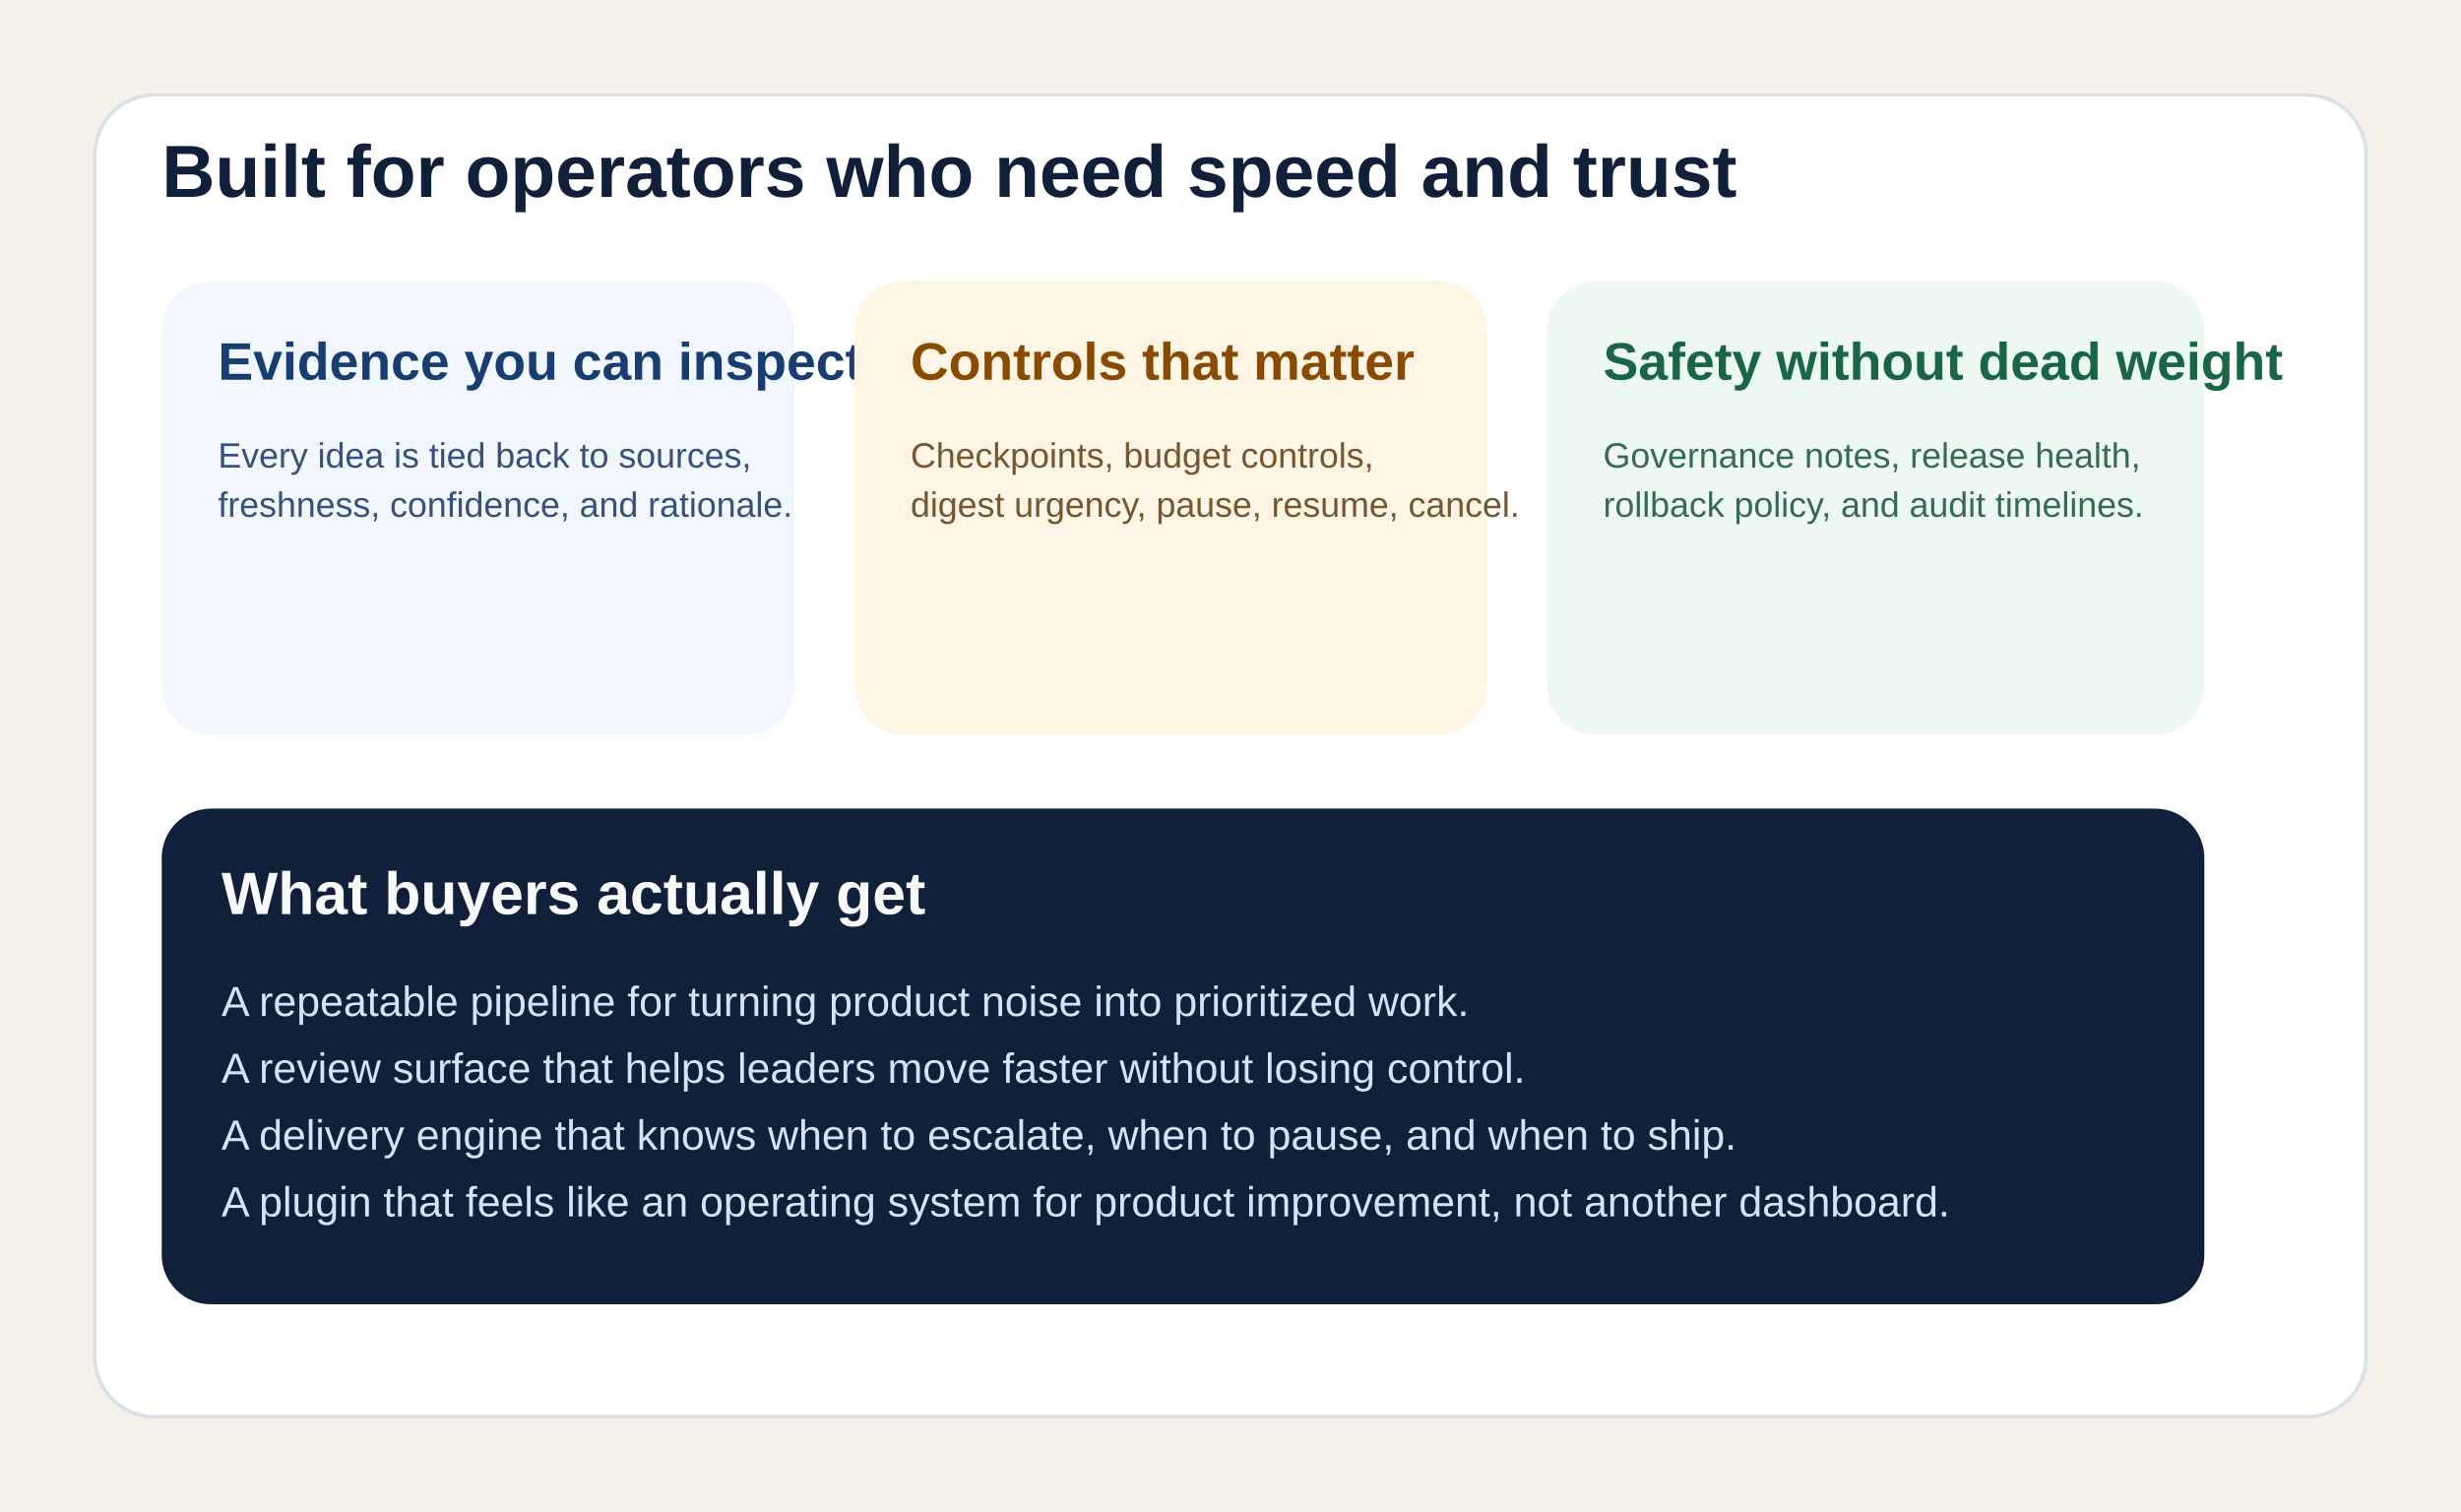
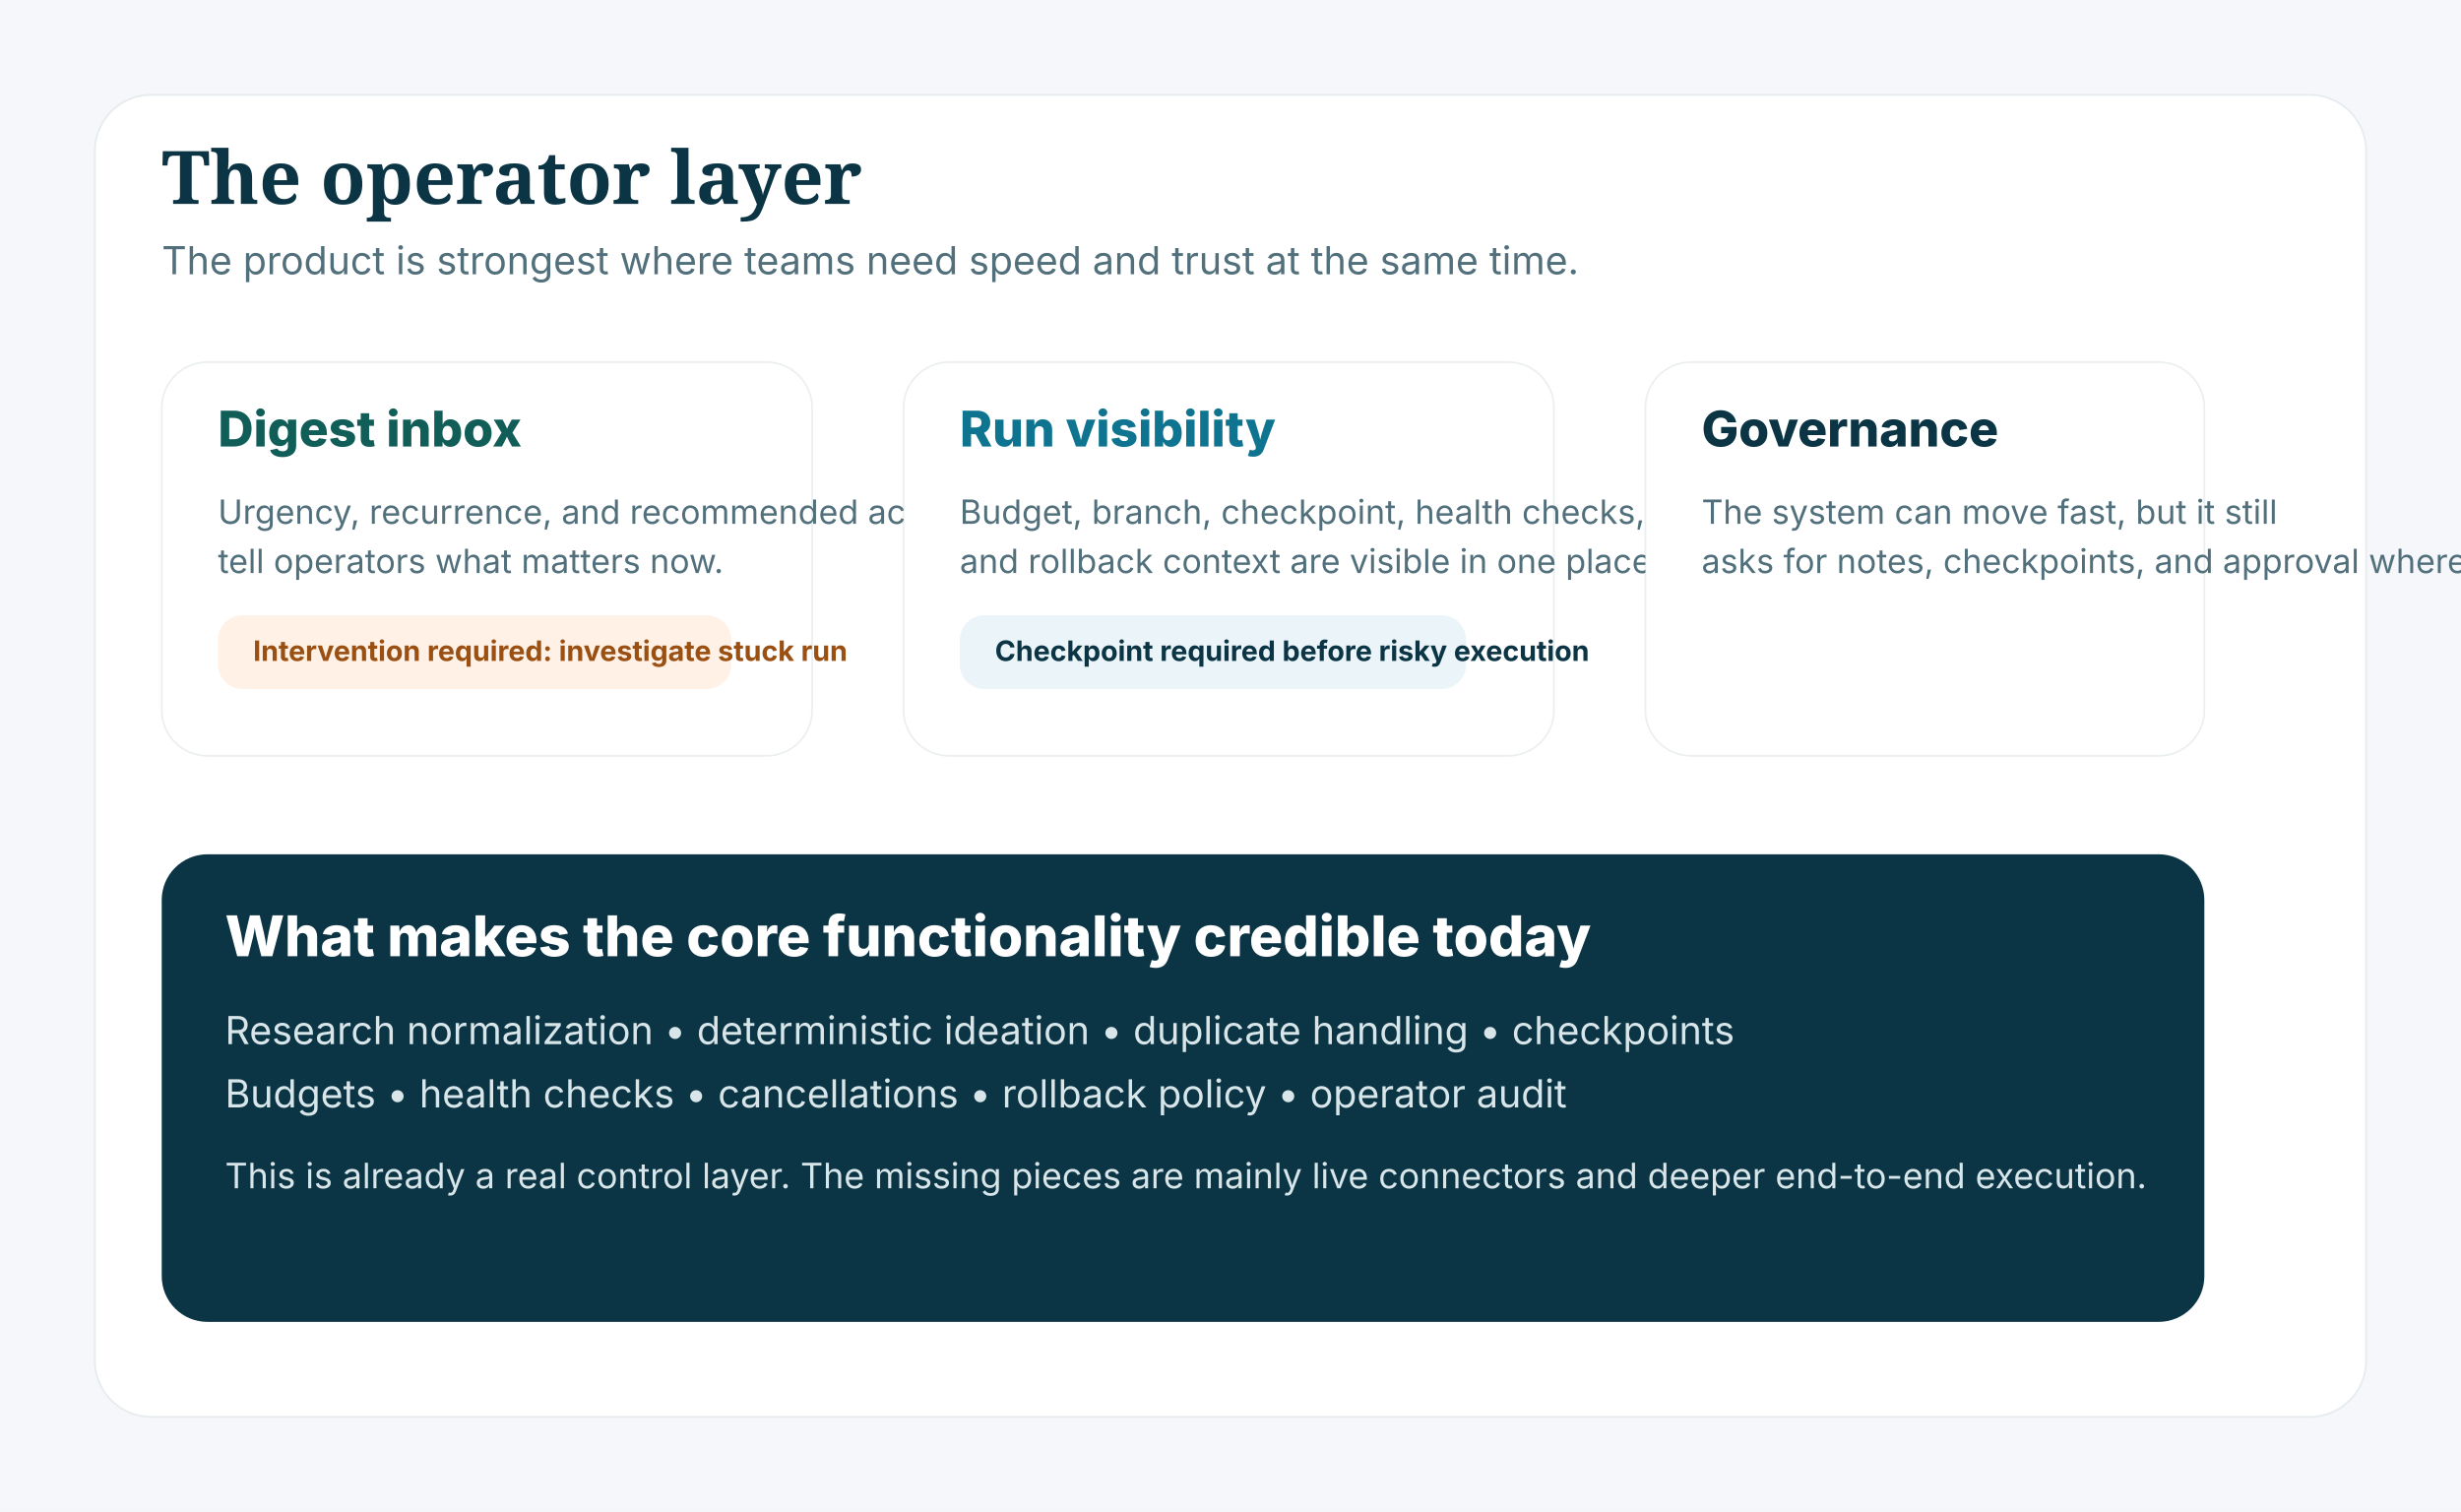
<svg xmlns="http://www.w3.org/2000/svg" width="1400" height="860" viewBox="0 0 1400 860" fill="none">
-   <rect width="1400" height="860" fill="#F5F1EA" />
-   <rect x="54" y="54" width="1292" height="752" rx="34" fill="#FFFFFF" stroke="#D8E0EA" stroke-width="2" />
-   <text x="92" y="112" font-family="Arial, Helvetica, sans-serif" font-size="42" font-weight="700" fill="#10203A">Built for operators who need speed and trust</text>
-   <rect x="92" y="160" width="360" height="258" rx="28" fill="#F2F7FF" />
-   <text x="124" y="216" font-family="Arial, Helvetica, sans-serif" font-size="30" font-weight="700" fill="#173E72">Evidence you can inspect</text>
-   <text x="124" y="266" font-family="Arial, Helvetica, sans-serif" font-size="20" fill="#35517C">Every idea is tied back to sources,</text>
-   <text x="124" y="294" font-family="Arial, Helvetica, sans-serif" font-size="20" fill="#35517C">freshness, confidence, and rationale.</text>
-   <rect x="486" y="160" width="360" height="258" rx="28" fill="#FFF5E5" />
-   <text x="518" y="216" font-family="Arial, Helvetica, sans-serif" font-size="30" font-weight="700" fill="#8A4B00">Controls that matter</text>
-   <text x="518" y="266" font-family="Arial, Helvetica, sans-serif" font-size="20" fill="#75562E">Checkpoints, budget controls,</text>
-   <text x="518" y="294" font-family="Arial, Helvetica, sans-serif" font-size="20" fill="#75562E">digest urgency, pause, resume, cancel.</text>
-   <rect x="880" y="160" width="374" height="258" rx="28" fill="#EEF8F2" />
-   <text x="912" y="216" font-family="Arial, Helvetica, sans-serif" font-size="30" font-weight="700" fill="#176744">Safety without dead weight</text>
-   <text x="912" y="266" font-family="Arial, Helvetica, sans-serif" font-size="20" fill="#356A54">Governance notes, release health,</text>
-   <text x="912" y="294" font-family="Arial, Helvetica, sans-serif" font-size="20" fill="#356A54">rollback policy, and audit timelines.</text>
-   <rect x="92" y="460" width="1162" height="282" rx="28" fill="#10203A" />
-   <text x="126" y="520" font-family="Arial, Helvetica, sans-serif" font-size="34" font-weight="700" fill="#F8FAFC">What buyers actually get</text>
-   <text x="126" y="578" font-family="Arial, Helvetica, sans-serif" font-size="24" fill="#D6E2F5">A repeatable pipeline for turning product noise into prioritized work.</text>
-   <text x="126" y="616" font-family="Arial, Helvetica, sans-serif" font-size="24" fill="#D6E2F5">A review surface that helps leaders move faster without losing control.</text>
-   <text x="126" y="654" font-family="Arial, Helvetica, sans-serif" font-size="24" fill="#D6E2F5">A delivery engine that knows when to escalate, when to pause, and when to ship.</text>
-   <text x="126" y="692" font-family="Arial, Helvetica, sans-serif" font-size="24" fill="#D6E2F5">A plugin that feels like an operating system for product improvement, not another dashboard.</text>
+   <rect width="1400" height="860" fill="#F5F7FA" />
+   <rect x="54" y="54" width="1292" height="752" rx="32" fill="#FFFFFF" stroke="rgba(11,52,68,0.08)" />
+   <text x="92" y="116" font-family="Playfair Display, Georgia, serif" font-size="42" font-weight="700" fill="#0B3444">The operator layer</text>
+   <text x="92" y="156" font-family="Inter, Arial, sans-serif" font-size="22" fill="#52707C">The product is strongest where teams need speed and trust at the same time.</text>
+   <rect x="92" y="206" width="370" height="224" rx="26" fill="#FFFFFF" stroke="rgba(11,52,68,0.08)" />
+   <text x="124" y="254" font-family="Inter, Arial, sans-serif" font-size="28" font-weight="800" fill="#115E59">Digest inbox</text>
+   <text x="124" y="298" font-family="Inter, Arial, sans-serif" font-size="19" fill="#52707C">Urgency, recurrence, and recommended actions</text>
+   <text x="124" y="326" font-family="Inter, Arial, sans-serif" font-size="19" fill="#52707C">tell operators what matters now.</text>
+   <rect x="124" y="350" width="292" height="42" rx="14" fill="#FFF1E5" />
+   <text x="144" y="376" font-family="Inter, Arial, sans-serif" font-size="16" font-weight="700" fill="#9A4F13">Intervention required: investigate stuck run</text>
+   <rect x="514" y="206" width="370" height="224" rx="26" fill="#FFFFFF" stroke="rgba(11,52,68,0.08)" />
+   <text x="546" y="254" font-family="Inter, Arial, sans-serif" font-size="28" font-weight="800" fill="#0E7490">Run visibility</text>
+   <text x="546" y="298" font-family="Inter, Arial, sans-serif" font-size="19" fill="#52707C">Budget, branch, checkpoint, health checks,</text>
+   <text x="546" y="326" font-family="Inter, Arial, sans-serif" font-size="19" fill="#52707C">and rollback context are visible in one place.</text>
+   <rect x="546" y="350" width="288" height="42" rx="14" fill="#EAF4F9" />
+   <text x="566" y="376" font-family="Inter, Arial, sans-serif" font-size="16" font-weight="700" fill="#0B3444">Checkpoint required before risky execution</text>
+   <rect x="936" y="206" width="318" height="224" rx="26" fill="#FFFFFF" stroke="rgba(11,52,68,0.08)" />
+   <text x="968" y="254" font-family="Inter, Arial, sans-serif" font-size="28" font-weight="800" fill="#0B3444">Governance</text>
+   <text x="968" y="298" font-family="Inter, Arial, sans-serif" font-size="19" fill="#52707C">The system can move fast, but it still</text>
+   <text x="968" y="326" font-family="Inter, Arial, sans-serif" font-size="19" fill="#52707C">asks for notes, checkpoints, and approval where it should.</text>
+   <rect x="92" y="486" width="1162" height="266" rx="26" fill="#0B3444" />
+   <text x="128" y="544" font-family="Inter, Arial, sans-serif" font-size="32" font-weight="800" fill="#FFFFFF">What makes the core functionality credible today</text>
+   <text x="128" y="594" font-family="Inter, Arial, sans-serif" font-size="22" fill="#D8E6EA">Research normalization • deterministic ideation • duplicate handling • checkpoints</text>
+   <text x="128" y="630" font-family="Inter, Arial, sans-serif" font-size="22" fill="#D8E6EA">Budgets • health checks • cancellations • rollback policy • operator audit</text>
+   <text x="128" y="676" font-family="Inter, Arial, sans-serif" font-size="20" fill="#D8E6EA">This is already a real control layer. The missing pieces are mainly live connectors and deeper end-to-end execution.</text>
</svg>
